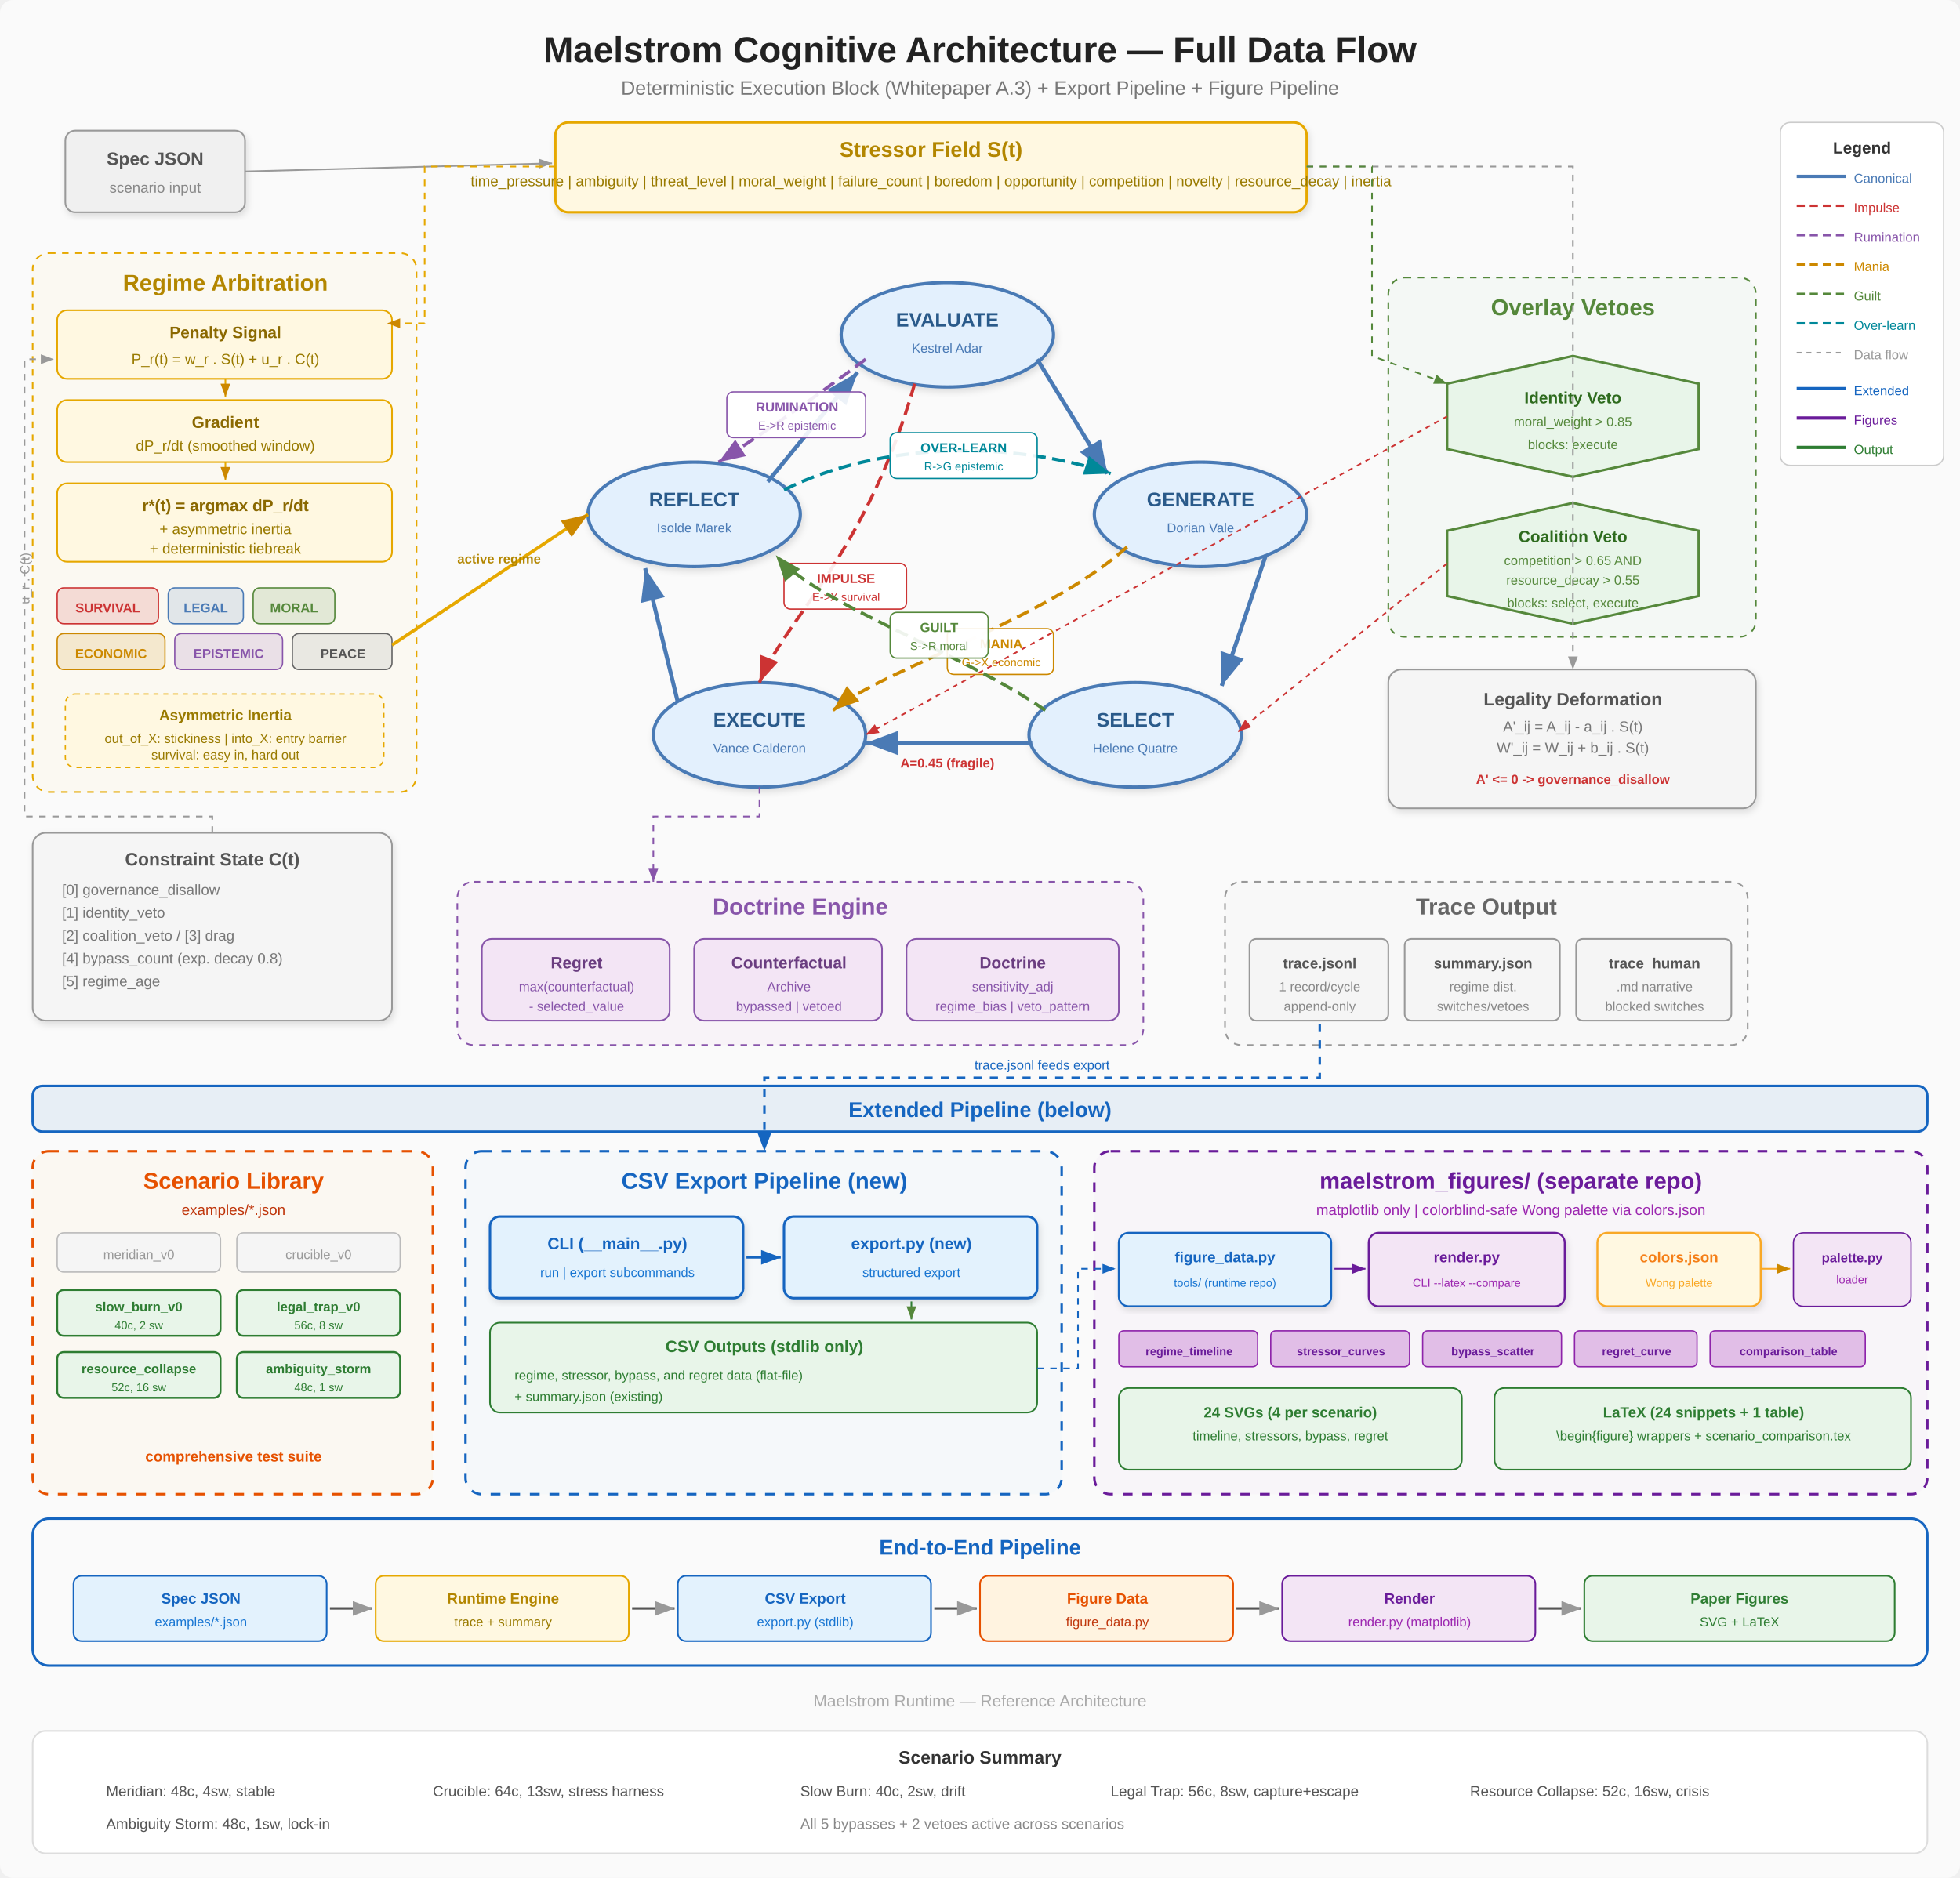
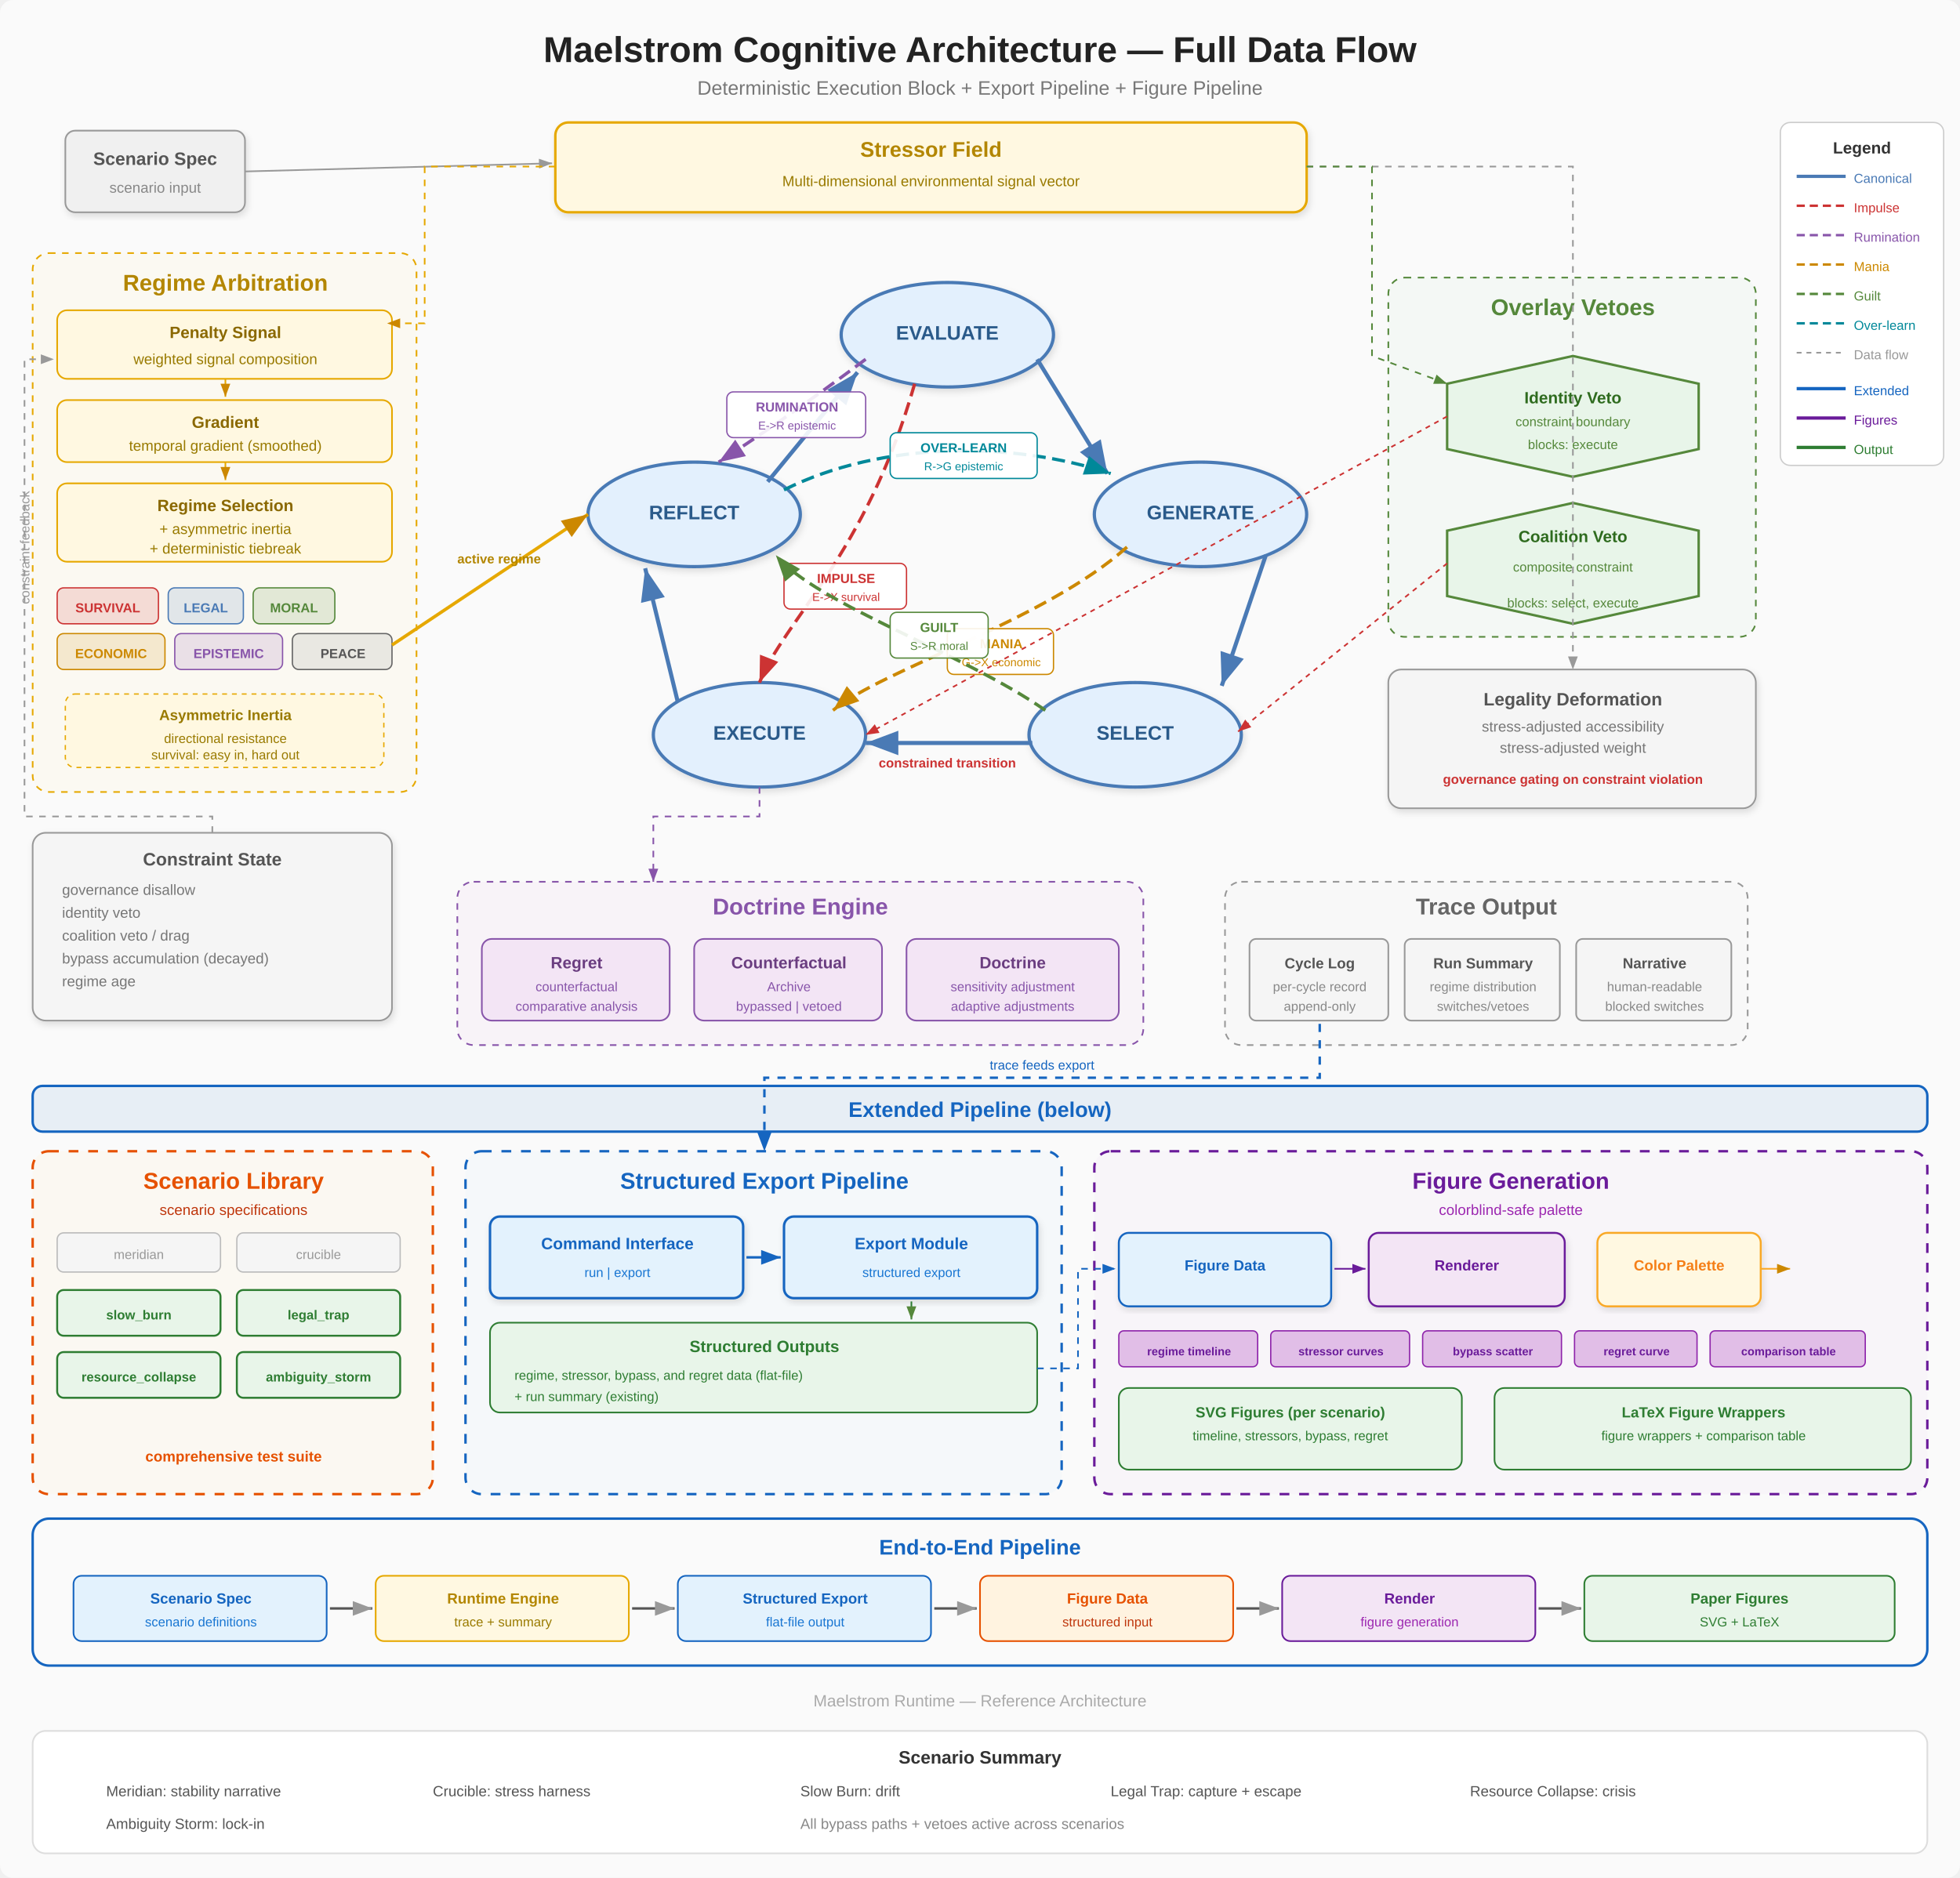
<svg xmlns="http://www.w3.org/2000/svg" viewBox="0 0 1200 1150" font-family="Segoe UI, Arial, sans-serif">
  <defs>
    <marker id="arrow" markerWidth="8" markerHeight="6" refX="8" refY="3" orient="auto">
      <path d="M0,0 L8,3 L0,6 Z" fill="#4a7ab5" />
    </marker>
    <marker id="arrow-red" markerWidth="8" markerHeight="6" refX="8" refY="3" orient="auto">
      <path d="M0,0 L8,3 L0,6 Z" fill="#cc3333" />
    </marker>
    <marker id="arrow-purple" markerWidth="8" markerHeight="6" refX="8" refY="3" orient="auto">
      <path d="M0,0 L8,3 L0,6 Z" fill="#8855aa" />
    </marker>
    <marker id="arrow-orange" markerWidth="8" markerHeight="6" refX="8" refY="3" orient="auto">
      <path d="M0,0 L8,3 L0,6 Z" fill="#cc8800" />
    </marker>
    <marker id="arrow-green" markerWidth="8" markerHeight="6" refX="8" refY="3" orient="auto">
      <path d="M0,0 L8,3 L0,6 Z" fill="#55883b" />
    </marker>
    <marker id="arrow-teal" markerWidth="8" markerHeight="6" refX="8" refY="3" orient="auto">
      <path d="M0,0 L8,3 L0,6 Z" fill="#008899" />
    </marker>
    <marker id="arrow-gray" markerWidth="8" markerHeight="6" refX="8" refY="3" orient="auto">
      <path d="M0,0 L8,3 L0,6 Z" fill="#999" />
    </marker>
    <marker id="arrow-new" markerWidth="8" markerHeight="6" refX="8" refY="3" orient="auto">
      <path d="M0,0 L8,3 L0,6 Z" fill="#1565c0" />
    </marker>
    <marker id="arrow-fig" markerWidth="8" markerHeight="6" refX="8" refY="3" orient="auto">
      <path d="M0,0 L8,3 L0,6 Z" fill="#6a1b9a" />
    </marker>
    <filter id="shadow" x="-5%" y="-5%" width="115%" height="115%">
      <feDropShadow dx="1" dy="2" stdDeviation="2" flood-opacity="0.12" />
    </filter>
  </defs>
  <rect width="1200" height="1150" fill="#fafafa" rx="8" />
  <text x="600" y="38" text-anchor="middle" font-size="22" font-weight="bold" fill="#222">Maelstrom Cognitive Architecture — Full Data Flow</text>
-   <text x="600" y="58" text-anchor="middle" font-size="12" fill="#777">Deterministic Execution Block (Whitepaper A.3) + Export Pipeline + Figure Pipeline</text>
+   <text x="600" y="58" text-anchor="middle" font-size="12" fill="#777">Deterministic Execution Block + Export Pipeline + Figure Pipeline</text>
  <rect x="340" y="75" width="460" height="55" rx="8" fill="#fff8e1" stroke="#e6a800" stroke-width="1.5" filter="url(#shadow)" />
-   <text x="570" y="96" text-anchor="middle" font-size="13" font-weight="bold" fill="#b38600">Stressor Field S(t)</text>
-   <text x="570" y="114" text-anchor="middle" font-size="9" fill="#997a00">time_pressure | ambiguity | threat_level | moral_weight | failure_count | boredom | opportunity | competition | novelty | resource_decay | inertia</text>
+   <text x="570" y="96" text-anchor="middle" font-size="13" font-weight="bold" fill="#b38600">Stressor Field</text>
+   <text x="570" y="114" text-anchor="middle" font-size="9" fill="#997a00">Multi-dimensional environmental signal vector</text>
  <rect x="40" y="80" width="110" height="50" rx="6" fill="#f0f0f0" stroke="#999" stroke-width="1" filter="url(#shadow)" />
-   <text x="95" y="101" text-anchor="middle" font-size="11" font-weight="bold" fill="#555">Spec JSON</text>
+   <text x="95" y="101" text-anchor="middle" font-size="11" font-weight="bold" fill="#555">Scenario Spec</text>
  <text x="95" y="118" text-anchor="middle" font-size="9" fill="#888">scenario input</text>
  <line x1="150" y1="105" x2="338" y2="100" stroke="#999" stroke-width="1" marker-end="url(#arrow-gray)" />
  <rect x="20" y="155" width="235" height="330" rx="10" fill="#fff8e1" fill-opacity="0.3" stroke="#e6a800" stroke-width="1" stroke-dasharray="4" />
  <text x="138" y="178" text-anchor="middle" font-size="14" font-weight="bold" fill="#b38600">Regime Arbitration</text>
  <rect x="35" y="190" width="205" height="42" rx="6" fill="#fff8e1" stroke="#e6a800" stroke-width="1" />
  <text x="138" y="207" text-anchor="middle" font-size="10" font-weight="bold" fill="#8a6800">Penalty Signal</text>
-   <text x="138" y="223" text-anchor="middle" font-size="9" fill="#997a00">P_r(t) = w_r . S(t) + u_r . C(t)</text>
+   <text x="138" y="223" text-anchor="middle" font-size="9" fill="#997a00">weighted signal composition</text>
  <rect x="35" y="245" width="205" height="38" rx="6" fill="#fff8e1" stroke="#e6a800" stroke-width="1" />
  <text x="138" y="262" text-anchor="middle" font-size="10" font-weight="bold" fill="#8a6800">Gradient</text>
-   <text x="138" y="276" text-anchor="middle" font-size="9" fill="#997a00">dP_r/dt (smoothed window)</text>
+   <text x="138" y="276" text-anchor="middle" font-size="9" fill="#997a00">temporal gradient (smoothed)</text>
  <rect x="35" y="296" width="205" height="48" rx="6" fill="#fff8e1" stroke="#e6a800" stroke-width="1" />
-   <text x="138" y="313" text-anchor="middle" font-size="10" font-weight="bold" fill="#8a6800">r*(t) = argmax dP_r/dt</text>
+   <text x="138" y="313" text-anchor="middle" font-size="10" font-weight="bold" fill="#8a6800">Regime Selection</text>
  <text x="138" y="327" text-anchor="middle" font-size="9" fill="#997a00">+ asymmetric inertia</text>
  <text x="138" y="339" text-anchor="middle" font-size="9" fill="#997a00">+ deterministic tiebreak</text>
  <rect x="35" y="360" width="62" height="22" rx="4" fill="#cc3333" fill-opacity="0.15" stroke="#cc3333" stroke-width="0.8" />
  <text x="66" y="375" text-anchor="middle" font-size="8" font-weight="bold" fill="#cc3333">SURVIVAL</text>
  <rect x="103" y="360" width="46" height="22" rx="4" fill="#4a7ab5" fill-opacity="0.15" stroke="#4a7ab5" stroke-width="0.8" />
  <text x="126" y="375" text-anchor="middle" font-size="8" font-weight="bold" fill="#4a7ab5">LEGAL</text>
  <rect x="155" y="360" width="50" height="22" rx="4" fill="#55883b" fill-opacity="0.15" stroke="#55883b" stroke-width="0.8" />
  <text x="180" y="375" text-anchor="middle" font-size="8" font-weight="bold" fill="#55883b">MORAL</text>
  <rect x="35" y="388" width="66" height="22" rx="4" fill="#cc8800" fill-opacity="0.15" stroke="#cc8800" stroke-width="0.8" />
  <text x="68" y="403" text-anchor="middle" font-size="8" font-weight="bold" fill="#cc8800">ECONOMIC</text>
  <rect x="107" y="388" width="66" height="22" rx="4" fill="#8855aa" fill-opacity="0.15" stroke="#8855aa" stroke-width="0.8" />
  <text x="140" y="403" text-anchor="middle" font-size="8" font-weight="bold" fill="#8855aa">EPISTEMIC</text>
  <rect x="179" y="388" width="61" height="22" rx="4" fill="#666" fill-opacity="0.12" stroke="#666" stroke-width="0.8" />
  <text x="210" y="403" text-anchor="middle" font-size="8" font-weight="bold" fill="#555">PEACE</text>
  <rect x="40" y="425" width="195" height="45" rx="6" fill="#fff8e1" stroke="#e6a800" stroke-width="0.8" stroke-dasharray="3" />
  <text x="138" y="441" text-anchor="middle" font-size="9" font-weight="bold" fill="#997a00">Asymmetric Inertia</text>
-   <text x="138" y="455" text-anchor="middle" font-size="8" fill="#997a00">out_of_X: stickiness | into_X: entry barrier</text>
+   <text x="138" y="455" text-anchor="middle" font-size="8" fill="#997a00">directional resistance</text>
  <text x="138" y="465" text-anchor="middle" font-size="8" fill="#997a00">survival: easy in, hard out</text>
  <line x1="138" y1="232" x2="138" y2="243" stroke="#e6a800" stroke-width="1" marker-end="url(#arrow-orange)" />
  <line x1="138" y1="283" x2="138" y2="294" stroke="#e6a800" stroke-width="1" marker-end="url(#arrow-orange)" />
  <path d="M340,102 L260,102 L260,198 L237,198" fill="none" stroke="#e6a800" stroke-width="1" stroke-dasharray="4" marker-end="url(#arrow-orange)" />
  <ellipse cx="580" cy="205" rx="65" ry="32" fill="#e3f0fd" stroke="#4a7ab5" stroke-width="2" filter="url(#shadow)" />
-   <text x="580" y="200" text-anchor="middle" font-size="12" font-weight="bold" fill="#2a5a8a">EVALUATE</text>
-   <text x="580" y="216" text-anchor="middle" font-size="8" fill="#4a7ab5">Kestrel Adar</text>
+   <text x="580" y="208" text-anchor="middle" font-size="12" font-weight="bold" fill="#2a5a8a">EVALUATE</text>
  <ellipse cx="735" cy="315" rx="65" ry="32" fill="#e3f0fd" stroke="#4a7ab5" stroke-width="2" filter="url(#shadow)" />
-   <text x="735" y="310" text-anchor="middle" font-size="12" font-weight="bold" fill="#2a5a8a">GENERATE</text>
-   <text x="735" y="326" text-anchor="middle" font-size="8" fill="#4a7ab5">Dorian Vale</text>
+   <text x="735" y="318" text-anchor="middle" font-size="12" font-weight="bold" fill="#2a5a8a">GENERATE</text>
  <ellipse cx="695" cy="450" rx="65" ry="32" fill="#e3f0fd" stroke="#4a7ab5" stroke-width="2" filter="url(#shadow)" />
-   <text x="695" y="445" text-anchor="middle" font-size="12" font-weight="bold" fill="#2a5a8a">SELECT</text>
-   <text x="695" y="461" text-anchor="middle" font-size="8" fill="#4a7ab5">Helene Quatre</text>
+   <text x="695" y="453" text-anchor="middle" font-size="12" font-weight="bold" fill="#2a5a8a">SELECT</text>
  <ellipse cx="465" cy="450" rx="65" ry="32" fill="#e3f0fd" stroke="#4a7ab5" stroke-width="2" filter="url(#shadow)" />
-   <text x="465" y="445" text-anchor="middle" font-size="12" font-weight="bold" fill="#2a5a8a">EXECUTE</text>
-   <text x="465" y="461" text-anchor="middle" font-size="8" fill="#4a7ab5">Vance Calderon</text>
+   <text x="465" y="453" text-anchor="middle" font-size="12" font-weight="bold" fill="#2a5a8a">EXECUTE</text>
  <ellipse cx="425" cy="315" rx="65" ry="32" fill="#e3f0fd" stroke="#4a7ab5" stroke-width="2" filter="url(#shadow)" />
-   <text x="425" y="310" text-anchor="middle" font-size="12" font-weight="bold" fill="#2a5a8a">REFLECT</text>
-   <text x="425" y="326" text-anchor="middle" font-size="8" fill="#4a7ab5">Isolde Marek</text>
+   <text x="425" y="318" text-anchor="middle" font-size="12" font-weight="bold" fill="#2a5a8a">REFLECT</text>
  <line x1="635" y1="220" x2="678" y2="290" stroke="#4a7ab5" stroke-width="2.5" marker-end="url(#arrow)" />
  <line x1="775" y1="340" x2="748" y2="420" stroke="#4a7ab5" stroke-width="2.5" marker-end="url(#arrow)" />
  <line x1="632" y1="455" x2="530" y2="455" stroke="#4a7ab5" stroke-width="2.5" marker-end="url(#arrow)" />
  <line x1="415" y1="430" x2="395" y2="348" stroke="#4a7ab5" stroke-width="2.5" marker-end="url(#arrow)" />
  <line x1="470" y1="295" x2="525" y2="228" stroke="#4a7ab5" stroke-width="2.5" marker-end="url(#arrow)" />
-   <text x="580" y="470" text-anchor="middle" font-size="8" font-weight="bold" fill="#cc3333">A=0.45 (fragile)</text>
+   <text x="580" y="470" text-anchor="middle" font-size="8" font-weight="bold" fill="#cc3333">constrained transition</text>
  <path d="M560,235 C530,340 480,380 465,418" fill="none" stroke="#cc3333" stroke-width="2" stroke-dasharray="8,4" marker-end="url(#arrow-red)" />
  <rect x="480" y="345" width="75" height="28" rx="4" fill="white" fill-opacity="0.9" stroke="#cc3333" stroke-width="0.8" />
  <text x="518" y="357" text-anchor="middle" font-size="8" font-weight="bold" fill="#cc3333">IMPULSE</text>
  <text x="518" y="368" text-anchor="middle" font-size="7" fill="#cc3333">E-&gt;X survival</text>
  <path d="M530,220 C490,250 460,270 440,283" fill="none" stroke="#8855aa" stroke-width="2" stroke-dasharray="8,4" marker-end="url(#arrow-purple)" />
  <rect x="445" y="240" width="85" height="28" rx="4" fill="white" fill-opacity="0.9" stroke="#8855aa" stroke-width="0.8" />
  <text x="488" y="252" text-anchor="middle" font-size="8" font-weight="bold" fill="#8855aa">RUMINATION</text>
  <text x="488" y="263" text-anchor="middle" font-size="7" fill="#8855aa">E-&gt;R epistemic</text>
  <path d="M690,335 C640,380 540,410 510,435" fill="none" stroke="#cc8800" stroke-width="2" stroke-dasharray="8,4" marker-end="url(#arrow-orange)" />
  <rect x="580" y="385" width="65" height="28" rx="4" fill="white" fill-opacity="0.9" stroke="#cc8800" stroke-width="0.8" />
  <text x="613" y="397" text-anchor="middle" font-size="8" font-weight="bold" fill="#cc8800">MANIA</text>
  <text x="613" y="408" text-anchor="middle" font-size="7" fill="#cc8800">G-&gt;X economic</text>
  <path d="M640,435 C590,400 500,370 475,340" fill="none" stroke="#55883b" stroke-width="2" stroke-dasharray="8,4" marker-end="url(#arrow-green)" />
  <rect x="545" y="375" width="60" height="28" rx="4" fill="white" fill-opacity="0.9" stroke="#55883b" stroke-width="0.8" />
  <text x="575" y="387" text-anchor="middle" font-size="8" font-weight="bold" fill="#55883b">GUILT</text>
  <text x="575" y="398" text-anchor="middle" font-size="7" fill="#55883b">S-&gt;R moral</text>
  <path d="M480,300 C540,270 620,270 680,290" fill="none" stroke="#008899" stroke-width="2" stroke-dasharray="8,4" marker-end="url(#arrow-teal)" />
  <rect x="545" y="265" width="90" height="28" rx="4" fill="white" fill-opacity="0.9" stroke="#008899" stroke-width="0.8" />
  <text x="590" y="277" text-anchor="middle" font-size="8" font-weight="bold" fill="#008899">OVER-LEARN</text>
  <text x="590" y="288" text-anchor="middle" font-size="7" fill="#008899">R-&gt;G epistemic</text>
  <rect x="850" y="170" width="225" height="220" rx="10" fill="#e8f5e9" fill-opacity="0.3" stroke="#55883b" stroke-width="1" stroke-dasharray="4" />
  <text x="963" y="193" text-anchor="middle" font-size="14" font-weight="bold" fill="#55883b">Overlay Vetoes</text>
  <polygon points="963,218 1040,235 1040,275 963,292 886,275 886,235" fill="#e8f5e9" stroke="#55883b" stroke-width="1.5" />
  <text x="963" y="247" text-anchor="middle" font-size="10" font-weight="bold" fill="#2e6b1e">Identity Veto</text>
-   <text x="963" y="261" text-anchor="middle" font-size="8" fill="#55883b">moral_weight &gt; 0.85</text>
+   <text x="963" y="261" text-anchor="middle" font-size="8" fill="#55883b">constraint boundary</text>
  <text x="963" y="275" text-anchor="middle" font-size="8" fill="#55883b">blocks: execute</text>
  <polygon points="963,308 1040,325 1040,365 963,382 886,365 886,325" fill="#e8f5e9" stroke="#55883b" stroke-width="1.5" />
  <text x="963" y="332" text-anchor="middle" font-size="10" font-weight="bold" fill="#2e6b1e">Coalition Veto</text>
-   <text x="963" y="346" text-anchor="middle" font-size="8" fill="#55883b">competition &gt; 0.65 AND</text>
-   <text x="963" y="358" text-anchor="middle" font-size="8" fill="#55883b">resource_decay &gt; 0.55</text>
+   <text x="963" y="350" text-anchor="middle" font-size="8" fill="#55883b">composite constraint</text>
  <text x="963" y="372" text-anchor="middle" font-size="8" fill="#55883b">blocks: select, execute</text>
  <path d="M886,255 L530,450" fill="none" stroke="#cc3333" stroke-width="1" stroke-dasharray="3" marker-end="url(#arrow-red)" />
  <path d="M886,345 L758,448" fill="none" stroke="#cc3333" stroke-width="1" stroke-dasharray="3" marker-end="url(#arrow-red)" />
  <rect x="850" y="410" width="225" height="85" rx="8" fill="#f5f5f5" stroke="#999" stroke-width="1" filter="url(#shadow)" />
  <text x="963" y="432" text-anchor="middle" font-size="11" font-weight="bold" fill="#555">Legality Deformation</text>
-   <text x="963" y="448" text-anchor="middle" font-size="9" fill="#777">A'_ij = A_ij - a_ij . S(t)</text>
-   <text x="963" y="461" text-anchor="middle" font-size="9" fill="#777">W'_ij = W_ij + b_ij . S(t)</text>
-   <text x="963" y="480" text-anchor="middle" font-size="8" font-weight="bold" fill="#cc3333">A' &lt;= 0 -&gt; governance_disallow</text>
+   <text x="963" y="448" text-anchor="middle" font-size="9" fill="#777">stress-adjusted accessibility</text>
+   <text x="963" y="461" text-anchor="middle" font-size="9" fill="#777">stress-adjusted weight</text>
+   <text x="963" y="480" text-anchor="middle" font-size="8" font-weight="bold" fill="#cc3333">governance gating on constraint violation</text>
  <rect x="20" y="510" width="220" height="115" rx="8" fill="#f5f5f5" stroke="#999" stroke-width="1" filter="url(#shadow)" />
-   <text x="130" y="530" text-anchor="middle" font-size="11" font-weight="bold" fill="#555">Constraint State C(t)</text>
-   <text x="38" y="548" font-size="9" fill="#777">[0] governance_disallow</text>
-   <text x="38" y="562" font-size="9" fill="#777">[1] identity_veto</text>
-   <text x="38" y="576" font-size="9" fill="#777">[2] coalition_veto / [3] drag</text>
-   <text x="38" y="590" font-size="9" fill="#777">[4] bypass_count (exp. decay 0.8)</text>
-   <text x="38" y="604" font-size="9" fill="#777">[5] regime_age</text>
+   <text x="130" y="530" text-anchor="middle" font-size="11" font-weight="bold" fill="#555">Constraint State</text>
+   <text x="38" y="548" font-size="9" fill="#777">governance disallow</text>
+   <text x="38" y="562" font-size="9" fill="#777">identity veto</text>
+   <text x="38" y="576" font-size="9" fill="#777">coalition veto / drag</text>
+   <text x="38" y="590" font-size="9" fill="#777">bypass accumulation (decayed)</text>
+   <text x="38" y="604" font-size="9" fill="#777">regime age</text>
  <path d="M130,510 L130,500 L15,500 L15,220 L33,220" fill="none" stroke="#999" stroke-width="1" stroke-dasharray="4" marker-end="url(#arrow-gray)" />
-   <text x="18" y="370" font-size="8" fill="#999" transform="rotate(-90,18,370)">u_r . C(t)</text>
+   <text x="18" y="370" font-size="8" fill="#999" transform="rotate(-90,18,370)">constraint feedback</text>
  <rect x="280" y="540" width="420" height="100" rx="10" fill="#f3e5f5" fill-opacity="0.3" stroke="#8855aa" stroke-width="1" stroke-dasharray="4" />
  <text x="490" y="560" text-anchor="middle" font-size="14" font-weight="bold" fill="#8855aa">Doctrine Engine</text>
  <rect x="295" y="575" width="115" height="50" rx="6" fill="#f3e5f5" stroke="#8855aa" stroke-width="1" />
  <text x="353" y="593" text-anchor="middle" font-size="10" font-weight="bold" fill="#6a3d80">Regret</text>
-   <text x="353" y="607" text-anchor="middle" font-size="8" fill="#8855aa">max(counterfactual)</text>
-   <text x="353" y="619" text-anchor="middle" font-size="8" fill="#8855aa">- selected_value</text>
+   <text x="353" y="607" text-anchor="middle" font-size="8" fill="#8855aa">counterfactual</text>
+   <text x="353" y="619" text-anchor="middle" font-size="8" fill="#8855aa">comparative analysis</text>
  <rect x="425" y="575" width="115" height="50" rx="6" fill="#f3e5f5" stroke="#8855aa" stroke-width="1" />
  <text x="483" y="593" text-anchor="middle" font-size="10" font-weight="bold" fill="#6a3d80">Counterfactual</text>
  <text x="483" y="607" text-anchor="middle" font-size="8" fill="#8855aa">Archive</text>
  <text x="483" y="619" text-anchor="middle" font-size="8" fill="#8855aa">bypassed | vetoed</text>
  <rect x="555" y="575" width="130" height="50" rx="6" fill="#f3e5f5" stroke="#8855aa" stroke-width="1" />
  <text x="620" y="593" text-anchor="middle" font-size="10" font-weight="bold" fill="#6a3d80">Doctrine</text>
-   <text x="620" y="607" text-anchor="middle" font-size="8" fill="#8855aa">sensitivity_adj</text>
-   <text x="620" y="619" text-anchor="middle" font-size="8" fill="#8855aa">regime_bias | veto_pattern</text>
+   <text x="620" y="607" text-anchor="middle" font-size="8" fill="#8855aa">sensitivity adjustment</text>
+   <text x="620" y="619" text-anchor="middle" font-size="8" fill="#8855aa">adaptive adjustments</text>
  <path d="M465,482 L465,500 L400,500 L400,540" fill="none" stroke="#8855aa" stroke-width="1" stroke-dasharray="4" marker-end="url(#arrow-purple)" />
  <rect x="750" y="540" width="320" height="100" rx="10" fill="#f5f5f5" fill-opacity="0.3" stroke="#999" stroke-width="1" stroke-dasharray="4" />
  <text x="910" y="560" text-anchor="middle" font-size="14" font-weight="bold" fill="#666">Trace Output</text>
  <rect x="765" y="575" width="85" height="50" rx="4" fill="#f5f5f5" stroke="#999" stroke-width="1" />
-   <text x="808" y="593" text-anchor="middle" font-size="9" font-weight="bold" fill="#555">trace.jsonl</text>
-   <text x="808" y="607" text-anchor="middle" font-size="8" fill="#888">1 record/cycle</text>
+   <text x="808" y="593" text-anchor="middle" font-size="9" font-weight="bold" fill="#555">Cycle Log</text>
+   <text x="808" y="607" text-anchor="middle" font-size="8" fill="#888">per-cycle record</text>
  <text x="808" y="619" text-anchor="middle" font-size="8" fill="#888">append-only</text>
  <rect x="860" y="575" width="95" height="50" rx="4" fill="#f5f5f5" stroke="#999" stroke-width="1" />
-   <text x="908" y="593" text-anchor="middle" font-size="9" font-weight="bold" fill="#555">summary.json</text>
-   <text x="908" y="607" text-anchor="middle" font-size="8" fill="#888">regime dist.</text>
+   <text x="908" y="593" text-anchor="middle" font-size="9" font-weight="bold" fill="#555">Run Summary</text>
+   <text x="908" y="607" text-anchor="middle" font-size="8" fill="#888">regime distribution</text>
  <text x="908" y="619" text-anchor="middle" font-size="8" fill="#888">switches/vetoes</text>
  <rect x="965" y="575" width="95" height="50" rx="4" fill="#f5f5f5" stroke="#999" stroke-width="1" />
-   <text x="1013" y="593" text-anchor="middle" font-size="9" font-weight="bold" fill="#555">trace_human</text>
-   <text x="1013" y="607" text-anchor="middle" font-size="8" fill="#888">.md narrative</text>
+   <text x="1013" y="593" text-anchor="middle" font-size="9" font-weight="bold" fill="#555">Narrative</text>
+   <text x="1013" y="607" text-anchor="middle" font-size="8" fill="#888">human-readable</text>
  <text x="1013" y="619" text-anchor="middle" font-size="8" fill="#888">blocked switches</text>
  <path d="M800,102 L963,102 L963,410" fill="none" stroke="#999" stroke-width="1" stroke-dasharray="4" marker-end="url(#arrow-gray)" />
  <path d="M800,102 L840,102 L840,218 L886,235" fill="none" stroke="#55883b" stroke-width="1" stroke-dasharray="4" marker-end="url(#arrow-green)" />
  <path d="M240,395 L360,315" fill="none" stroke="#e6a800" stroke-width="2" marker-end="url(#arrow-orange)" />
  <text x="280" y="345" font-size="8" font-weight="bold" fill="#b38600">active regime</text>
  <rect x="20" y="665" width="1160" height="28" rx="6" fill="#1565c0" fill-opacity="0.08" stroke="#1565c0" stroke-width="1.5" />
  <text x="600" y="684" text-anchor="middle" font-size="13" font-weight="bold" fill="#1565c0">Extended Pipeline (below)</text>
  <rect x="20" y="705" width="245" height="210" rx="10" fill="#fff3e0" fill-opacity="0.3" stroke="#e65100" stroke-width="1.5" stroke-dasharray="6" />
  <text x="143" y="728" text-anchor="middle" font-size="14" font-weight="bold" fill="#e65100">Scenario Library</text>
-   <text x="143" y="744" text-anchor="middle" font-size="9" fill="#bf360c">examples/*.json</text>
+   <text x="143" y="744" text-anchor="middle" font-size="9" fill="#bf360c">scenario specifications</text>
  <rect x="35" y="755" width="100" height="24" rx="4" fill="#f5f5f5" stroke="#bbb" stroke-width="0.8" />
-   <text x="85" y="771" text-anchor="middle" font-size="8" fill="#999">meridian_v0</text>
+   <text x="85" y="771" text-anchor="middle" font-size="8" fill="#999">meridian</text>
  <rect x="145" y="755" width="100" height="24" rx="4" fill="#f5f5f5" stroke="#bbb" stroke-width="0.8" />
-   <text x="195" y="771" text-anchor="middle" font-size="8" fill="#999">crucible_v0</text>
+   <text x="195" y="771" text-anchor="middle" font-size="8" fill="#999">crucible</text>
  <rect x="35" y="790" width="100" height="28" rx="4" fill="#e8f5e9" stroke="#2e7d32" stroke-width="1.2" />
-   <text x="85" y="803" text-anchor="middle" font-size="8" font-weight="bold" fill="#2e7d32">slow_burn_v0</text>
-   <text x="85" y="814" text-anchor="middle" font-size="7" fill="#2e7d32">40c, 2 sw</text>
+   <text x="85" y="808" text-anchor="middle" font-size="8" font-weight="bold" fill="#2e7d32">slow_burn</text>
  <rect x="145" y="790" width="100" height="28" rx="4" fill="#e8f5e9" stroke="#2e7d32" stroke-width="1.2" />
-   <text x="195" y="803" text-anchor="middle" font-size="8" font-weight="bold" fill="#2e7d32">legal_trap_v0</text>
-   <text x="195" y="814" text-anchor="middle" font-size="7" fill="#2e7d32">56c, 8 sw</text>
+   <text x="195" y="808" text-anchor="middle" font-size="8" font-weight="bold" fill="#2e7d32">legal_trap</text>
  <rect x="35" y="828" width="100" height="28" rx="4" fill="#e8f5e9" stroke="#2e7d32" stroke-width="1.2" />
-   <text x="85" y="841" text-anchor="middle" font-size="8" font-weight="bold" fill="#2e7d32">resource_collapse</text>
-   <text x="85" y="852" text-anchor="middle" font-size="7" fill="#2e7d32">52c, 16 sw</text>
+   <text x="85" y="846" text-anchor="middle" font-size="8" font-weight="bold" fill="#2e7d32">resource_collapse</text>
  <rect x="145" y="828" width="100" height="28" rx="4" fill="#e8f5e9" stroke="#2e7d32" stroke-width="1.2" />
-   <text x="195" y="841" text-anchor="middle" font-size="8" font-weight="bold" fill="#2e7d32">ambiguity_storm</text>
-   <text x="195" y="852" text-anchor="middle" font-size="7" fill="#2e7d32">48c, 1 sw</text>
+   <text x="195" y="846" text-anchor="middle" font-size="8" font-weight="bold" fill="#2e7d32">ambiguity_storm</text>
  <text x="143" y="895" text-anchor="middle" font-size="9" font-weight="bold" fill="#e65100">comprehensive test suite</text>
  <rect x="285" y="705" width="365" height="210" rx="10" fill="#e3f2fd" fill-opacity="0.2" stroke="#1565c0" stroke-width="1.5" stroke-dasharray="6" />
-   <text x="468" y="728" text-anchor="middle" font-size="14" font-weight="bold" fill="#1565c0">CSV Export Pipeline (new)</text>
+   <text x="468" y="728" text-anchor="middle" font-size="14" font-weight="bold" fill="#1565c0">Structured Export Pipeline</text>
  <rect x="300" y="745" width="155" height="50" rx="6" fill="#e3f2fd" stroke="#1565c0" stroke-width="1.5" filter="url(#shadow)" />
-   <text x="378" y="765" text-anchor="middle" font-size="10" font-weight="bold" fill="#1565c0">CLI (__main__.py)</text>
-   <text x="378" y="782" text-anchor="middle" font-size="8" fill="#1976d2">run | export subcommands</text>
+   <text x="378" y="765" text-anchor="middle" font-size="10" font-weight="bold" fill="#1565c0">Command Interface</text>
+   <text x="378" y="782" text-anchor="middle" font-size="8" fill="#1976d2">run | export</text>
  <rect x="480" y="745" width="155" height="50" rx="6" fill="#e3f2fd" stroke="#1565c0" stroke-width="1.5" filter="url(#shadow)" />
-   <text x="558" y="765" text-anchor="middle" font-size="10" font-weight="bold" fill="#1565c0">export.py (new)</text>
+   <text x="558" y="765" text-anchor="middle" font-size="10" font-weight="bold" fill="#1565c0">Export Module</text>
  <text x="558" y="782" text-anchor="middle" font-size="8" fill="#1976d2">structured export</text>
  <line x1="457" y1="770" x2="478" y2="770" stroke="#1565c0" stroke-width="1.5" marker-end="url(#arrow-new)" />
  <rect x="300" y="810" width="335" height="55" rx="6" fill="#e8f5e9" stroke="#2e7d32" stroke-width="1" />
-   <text x="468" y="828" text-anchor="middle" font-size="10" font-weight="bold" fill="#2e7d32">CSV Outputs (stdlib only)</text>
+   <text x="468" y="828" text-anchor="middle" font-size="10" font-weight="bold" fill="#2e7d32">Structured Outputs</text>
  <text x="315" y="845" font-size="8" fill="#2e7d32">regime, stressor, bypass, and regret data (flat-file)</text>
-   <text x="315" y="858" font-size="8" fill="#2e7d32">+ summary.json (existing)</text>
+   <text x="315" y="858" font-size="8" fill="#2e7d32">+ run summary (existing)</text>
  <line x1="558" y1="797" x2="558" y2="808" stroke="#2e7d32" stroke-width="1" marker-end="url(#arrow-green)" />
  <path d="M808,627 L808,660 L468,660 L468,705" fill="none" stroke="#1565c0" stroke-width="1.5" stroke-dasharray="5" marker-end="url(#arrow-new)" />
-   <text x="638" y="655" text-anchor="middle" font-size="8" fill="#1565c0">trace.jsonl feeds export</text>
+   <text x="638" y="655" text-anchor="middle" font-size="8" fill="#1565c0">trace feeds export</text>
  <rect x="670" y="705" width="510" height="210" rx="10" fill="#f3e5f5" fill-opacity="0.2" stroke="#6a1b9a" stroke-width="1.5" stroke-dasharray="6" />
-   <text x="925" y="728" text-anchor="middle" font-size="14" font-weight="bold" fill="#6a1b9a">maelstrom_figures/ (separate repo)</text>
-   <text x="925" y="744" text-anchor="middle" font-size="9" fill="#9c27b0">matplotlib only | colorblind-safe Wong palette via colors.json</text>
+   <text x="925" y="728" text-anchor="middle" font-size="14" font-weight="bold" fill="#6a1b9a">Figure Generation</text>
+   <text x="925" y="744" text-anchor="middle" font-size="9" fill="#9c27b0">colorblind-safe palette</text>
  <rect x="685" y="755" width="130" height="45" rx="6" fill="#e3f2fd" stroke="#1565c0" stroke-width="1.2" filter="url(#shadow)" />
-   <text x="750" y="773" text-anchor="middle" font-size="9" font-weight="bold" fill="#1565c0">figure_data.py</text>
-   <text x="750" y="788" text-anchor="middle" font-size="7" fill="#1976d2">tools/ (runtime repo)</text>
+   <text x="750" y="778" text-anchor="middle" font-size="9" font-weight="bold" fill="#1565c0">Figure Data</text>
  <rect x="838" y="755" width="120" height="45" rx="6" fill="#f3e5f5" stroke="#6a1b9a" stroke-width="1.2" filter="url(#shadow)" />
-   <text x="898" y="773" text-anchor="middle" font-size="9" font-weight="bold" fill="#6a1b9a">render.py</text>
-   <text x="898" y="788" text-anchor="middle" font-size="7" fill="#9c27b0">CLI --latex --compare</text>
+   <text x="898" y="778" text-anchor="middle" font-size="9" font-weight="bold" fill="#6a1b9a">Renderer</text>
  <rect x="978" y="755" width="100" height="45" rx="6" fill="#fff8e1" stroke="#f9a825" stroke-width="1.2" filter="url(#shadow)" />
-   <text x="1028" y="773" text-anchor="middle" font-size="9" font-weight="bold" fill="#f57f17">colors.json</text>
-   <text x="1028" y="788" text-anchor="middle" font-size="7" fill="#f9a825">Wong palette</text>
-   <rect x="1098" y="755" width="72" height="45" rx="6" fill="#f3e5f5" stroke="#6a1b9a" stroke-width="0.8" />
-   <text x="1134" y="773" text-anchor="middle" font-size="8" font-weight="bold" fill="#6a1b9a">palette.py</text>
-   <text x="1134" y="786" text-anchor="middle" font-size="7" fill="#9c27b0">loader</text>
+   <text x="1028" y="778" text-anchor="middle" font-size="9" font-weight="bold" fill="#f57f17">Color Palette</text>
  <line x1="817" y1="777" x2="836" y2="777" stroke="#6a1b9a" stroke-width="1" marker-end="url(#arrow-fig)" />
  <line x1="1078" y1="777" x2="1096" y2="777" stroke="#f9a825" stroke-width="1" marker-end="url(#arrow-orange)" />
  <rect x="685" y="815" width="85" height="22" rx="3" fill="#e1bee7" stroke="#8e24aa" stroke-width="0.8" />
-   <text x="728" y="830" text-anchor="middle" font-size="7" font-weight="bold" fill="#6a1b9a">regime_timeline</text>
+   <text x="728" y="830" text-anchor="middle" font-size="7" font-weight="bold" fill="#6a1b9a">regime timeline</text>
  <rect x="778" y="815" width="85" height="22" rx="3" fill="#e1bee7" stroke="#8e24aa" stroke-width="0.8" />
-   <text x="821" y="830" text-anchor="middle" font-size="7" font-weight="bold" fill="#6a1b9a">stressor_curves</text>
+   <text x="821" y="830" text-anchor="middle" font-size="7" font-weight="bold" fill="#6a1b9a">stressor curves</text>
  <rect x="871" y="815" width="85" height="22" rx="3" fill="#e1bee7" stroke="#8e24aa" stroke-width="0.8" />
-   <text x="914" y="830" text-anchor="middle" font-size="7" font-weight="bold" fill="#6a1b9a">bypass_scatter</text>
+   <text x="914" y="830" text-anchor="middle" font-size="7" font-weight="bold" fill="#6a1b9a">bypass scatter</text>
  <rect x="964" y="815" width="75" height="22" rx="3" fill="#e1bee7" stroke="#8e24aa" stroke-width="0.8" />
-   <text x="1002" y="830" text-anchor="middle" font-size="7" font-weight="bold" fill="#6a1b9a">regret_curve</text>
+   <text x="1002" y="830" text-anchor="middle" font-size="7" font-weight="bold" fill="#6a1b9a">regret curve</text>
  <rect x="1047" y="815" width="95" height="22" rx="3" fill="#e1bee7" stroke="#8e24aa" stroke-width="0.8" />
-   <text x="1095" y="830" text-anchor="middle" font-size="7" font-weight="bold" fill="#6a1b9a">comparison_table</text>
+   <text x="1095" y="830" text-anchor="middle" font-size="7" font-weight="bold" fill="#6a1b9a">comparison table</text>
  <rect x="685" y="850" width="210" height="50" rx="6" fill="#e8f5e9" stroke="#2e7d32" stroke-width="1" />
-   <text x="790" y="868" text-anchor="middle" font-size="9" font-weight="bold" fill="#2e7d32">24 SVGs (4 per scenario)</text>
+   <text x="790" y="868" text-anchor="middle" font-size="9" font-weight="bold" fill="#2e7d32">SVG Figures (per scenario)</text>
  <text x="790" y="882" text-anchor="middle" font-size="8" fill="#2e7d32">timeline, stressors, bypass, regret</text>
  <rect x="915" y="850" width="255" height="50" rx="6" fill="#e8f5e9" stroke="#2e7d32" stroke-width="1" />
-   <text x="1043" y="868" text-anchor="middle" font-size="9" font-weight="bold" fill="#2e7d32">LaTeX (24 snippets + 1 table)</text>
-   <text x="1043" y="882" text-anchor="middle" font-size="8" fill="#2e7d32">\begin{figure} wrappers + scenario_comparison.tex</text>
+   <text x="1043" y="868" text-anchor="middle" font-size="9" font-weight="bold" fill="#2e7d32">LaTeX Figure Wrappers</text>
+   <text x="1043" y="882" text-anchor="middle" font-size="8" fill="#2e7d32">figure wrappers + comparison table</text>
  <path d="M635,838 L660,838 L660,777 L683,777" fill="none" stroke="#1565c0" stroke-width="1" stroke-dasharray="4" marker-end="url(#arrow-new)" />
  <rect x="20" y="930" width="1160" height="90" rx="10" fill="#fafafa" stroke="#1565c0" stroke-width="1.5" />
  <text x="600" y="952" text-anchor="middle" font-size="13" font-weight="bold" fill="#1565c0">End-to-End Pipeline</text>
  <rect x="45" y="965" width="155" height="40" rx="5" fill="#e3f2fd" stroke="#1565c0" stroke-width="1" />
-   <text x="123" y="982" text-anchor="middle" font-size="9" font-weight="bold" fill="#1565c0">Spec JSON</text>
-   <text x="123" y="996" text-anchor="middle" font-size="8" fill="#1976d2">examples/*.json</text>
+   <text x="123" y="982" text-anchor="middle" font-size="9" font-weight="bold" fill="#1565c0">Scenario Spec</text>
+   <text x="123" y="996" text-anchor="middle" font-size="8" fill="#1976d2">scenario definitions</text>
  <rect x="230" y="965" width="155" height="40" rx="5" fill="#fff8e1" stroke="#e6a800" stroke-width="1" />
  <text x="308" y="982" text-anchor="middle" font-size="9" font-weight="bold" fill="#b38600">Runtime Engine</text>
  <text x="308" y="996" text-anchor="middle" font-size="8" fill="#997a00">trace + summary</text>
  <rect x="415" y="965" width="155" height="40" rx="5" fill="#e3f2fd" stroke="#1565c0" stroke-width="1" />
-   <text x="493" y="982" text-anchor="middle" font-size="9" font-weight="bold" fill="#1565c0">CSV Export</text>
-   <text x="493" y="996" text-anchor="middle" font-size="8" fill="#1976d2">export.py (stdlib)</text>
+   <text x="493" y="982" text-anchor="middle" font-size="9" font-weight="bold" fill="#1565c0">Structured Export</text>
+   <text x="493" y="996" text-anchor="middle" font-size="8" fill="#1976d2">flat-file output</text>
  <rect x="600" y="965" width="155" height="40" rx="5" fill="#fff3e0" stroke="#e65100" stroke-width="1" />
  <text x="678" y="982" text-anchor="middle" font-size="9" font-weight="bold" fill="#e65100">Figure Data</text>
-   <text x="678" y="996" text-anchor="middle" font-size="8" fill="#bf360c">figure_data.py</text>
+   <text x="678" y="996" text-anchor="middle" font-size="8" fill="#bf360c">structured input</text>
  <rect x="785" y="965" width="155" height="40" rx="5" fill="#f3e5f5" stroke="#6a1b9a" stroke-width="1" />
  <text x="863" y="982" text-anchor="middle" font-size="9" font-weight="bold" fill="#6a1b9a">Render</text>
-   <text x="863" y="996" text-anchor="middle" font-size="8" fill="#9c27b0">render.py (matplotlib)</text>
+   <text x="863" y="996" text-anchor="middle" font-size="8" fill="#9c27b0">figure generation</text>
  <rect x="970" y="965" width="190" height="40" rx="5" fill="#e8f5e9" stroke="#2e7d32" stroke-width="1" />
  <text x="1065" y="982" text-anchor="middle" font-size="9" font-weight="bold" fill="#2e7d32">Paper Figures</text>
  <text x="1065" y="996" text-anchor="middle" font-size="8" fill="#2e7d32">SVG + LaTeX</text>
  <line x1="202" y1="985" x2="228" y2="985" stroke="#555" stroke-width="1.5" marker-end="url(#arrow-gray)" />
  <line x1="387" y1="985" x2="413" y2="985" stroke="#555" stroke-width="1.5" marker-end="url(#arrow-gray)" />
  <line x1="572" y1="985" x2="598" y2="985" stroke="#555" stroke-width="1.5" marker-end="url(#arrow-gray)" />
  <line x1="757" y1="985" x2="783" y2="985" stroke="#555" stroke-width="1.5" marker-end="url(#arrow-gray)" />
  <line x1="942" y1="985" x2="968" y2="985" stroke="#555" stroke-width="1.5" marker-end="url(#arrow-gray)" />
  <rect x="1090" y="75" width="100" height="210" rx="6" fill="white" stroke="#ccc" stroke-width="0.8" />
  <text x="1140" y="94" text-anchor="middle" font-size="10" font-weight="bold" fill="#333">Legend</text>
  <line x1="1100" y1="108" x2="1130" y2="108" stroke="#4a7ab5" stroke-width="2" />
  <text x="1135" y="112" font-size="8" fill="#4a7ab5">Canonical</text>
  <line x1="1100" y1="126" x2="1130" y2="126" stroke="#cc3333" stroke-width="1.5" stroke-dasharray="5,3" />
  <text x="1135" y="130" font-size="8" fill="#cc3333">Impulse</text>
  <line x1="1100" y1="144" x2="1130" y2="144" stroke="#8855aa" stroke-width="1.5" stroke-dasharray="5,3" />
  <text x="1135" y="148" font-size="8" fill="#8855aa">Rumination</text>
  <line x1="1100" y1="162" x2="1130" y2="162" stroke="#cc8800" stroke-width="1.5" stroke-dasharray="5,3" />
  <text x="1135" y="166" font-size="8" fill="#cc8800">Mania</text>
  <line x1="1100" y1="180" x2="1130" y2="180" stroke="#55883b" stroke-width="1.5" stroke-dasharray="5,3" />
  <text x="1135" y="184" font-size="8" fill="#55883b">Guilt</text>
  <line x1="1100" y1="198" x2="1130" y2="198" stroke="#008899" stroke-width="1.5" stroke-dasharray="5,3" />
  <text x="1135" y="202" font-size="8" fill="#008899">Over-learn</text>
  <line x1="1100" y1="216" x2="1130" y2="216" stroke="#999" stroke-width="1" stroke-dasharray="3" />
  <text x="1135" y="220" font-size="8" fill="#999">Data flow</text>
  <line x1="1100" y1="238" x2="1130" y2="238" stroke="#1565c0" stroke-width="2" />
  <text x="1135" y="242" font-size="8" fill="#1565c0">Extended</text>
  <line x1="1100" y1="256" x2="1130" y2="256" stroke="#6a1b9a" stroke-width="2" />
  <text x="1135" y="260" font-size="8" fill="#6a1b9a">Figures</text>
  <line x1="1100" y1="274" x2="1130" y2="274" stroke="#2e7d32" stroke-width="2" />
  <text x="1135" y="278" font-size="8" fill="#2e7d32">Output</text>
  <text x="600" y="1045" text-anchor="middle" font-size="10" fill="#aaa">Maelstrom Runtime — Reference Architecture</text>
  <rect x="20" y="1060" width="1160" height="75" rx="8" fill="white" stroke="#ddd" stroke-width="1" />
  <text x="600" y="1080" text-anchor="middle" font-size="11" font-weight="bold" fill="#333">Scenario Summary</text>
-   <text x="65" y="1100" font-size="9" fill="#555">Meridian: 48c, 4sw, stable</text>
-   <text x="265" y="1100" font-size="9" fill="#555">Crucible: 64c, 13sw, stress harness</text>
-   <text x="490" y="1100" font-size="9" fill="#555">Slow Burn: 40c, 2sw, drift</text>
-   <text x="680" y="1100" font-size="9" fill="#555">Legal Trap: 56c, 8sw, capture+escape</text>
-   <text x="900" y="1100" font-size="9" fill="#555">Resource Collapse: 52c, 16sw, crisis</text>
-   <text x="65" y="1120" font-size="9" fill="#555">Ambiguity Storm: 48c, 1sw, lock-in</text>
-   <text x="490" y="1120" font-size="9" fill="#888">All 5 bypasses + 2 vetoes active across scenarios</text>
+   <text x="65" y="1100" font-size="9" fill="#555">Meridian: stability narrative</text>
+   <text x="265" y="1100" font-size="9" fill="#555">Crucible: stress harness</text>
+   <text x="490" y="1100" font-size="9" fill="#555">Slow Burn: drift</text>
+   <text x="680" y="1100" font-size="9" fill="#555">Legal Trap: capture + escape</text>
+   <text x="900" y="1100" font-size="9" fill="#555">Resource Collapse: crisis</text>
+   <text x="65" y="1120" font-size="9" fill="#555">Ambiguity Storm: lock-in</text>
+   <text x="490" y="1120" font-size="9" fill="#888">All bypass paths + vetoes active across scenarios</text>
</svg>
